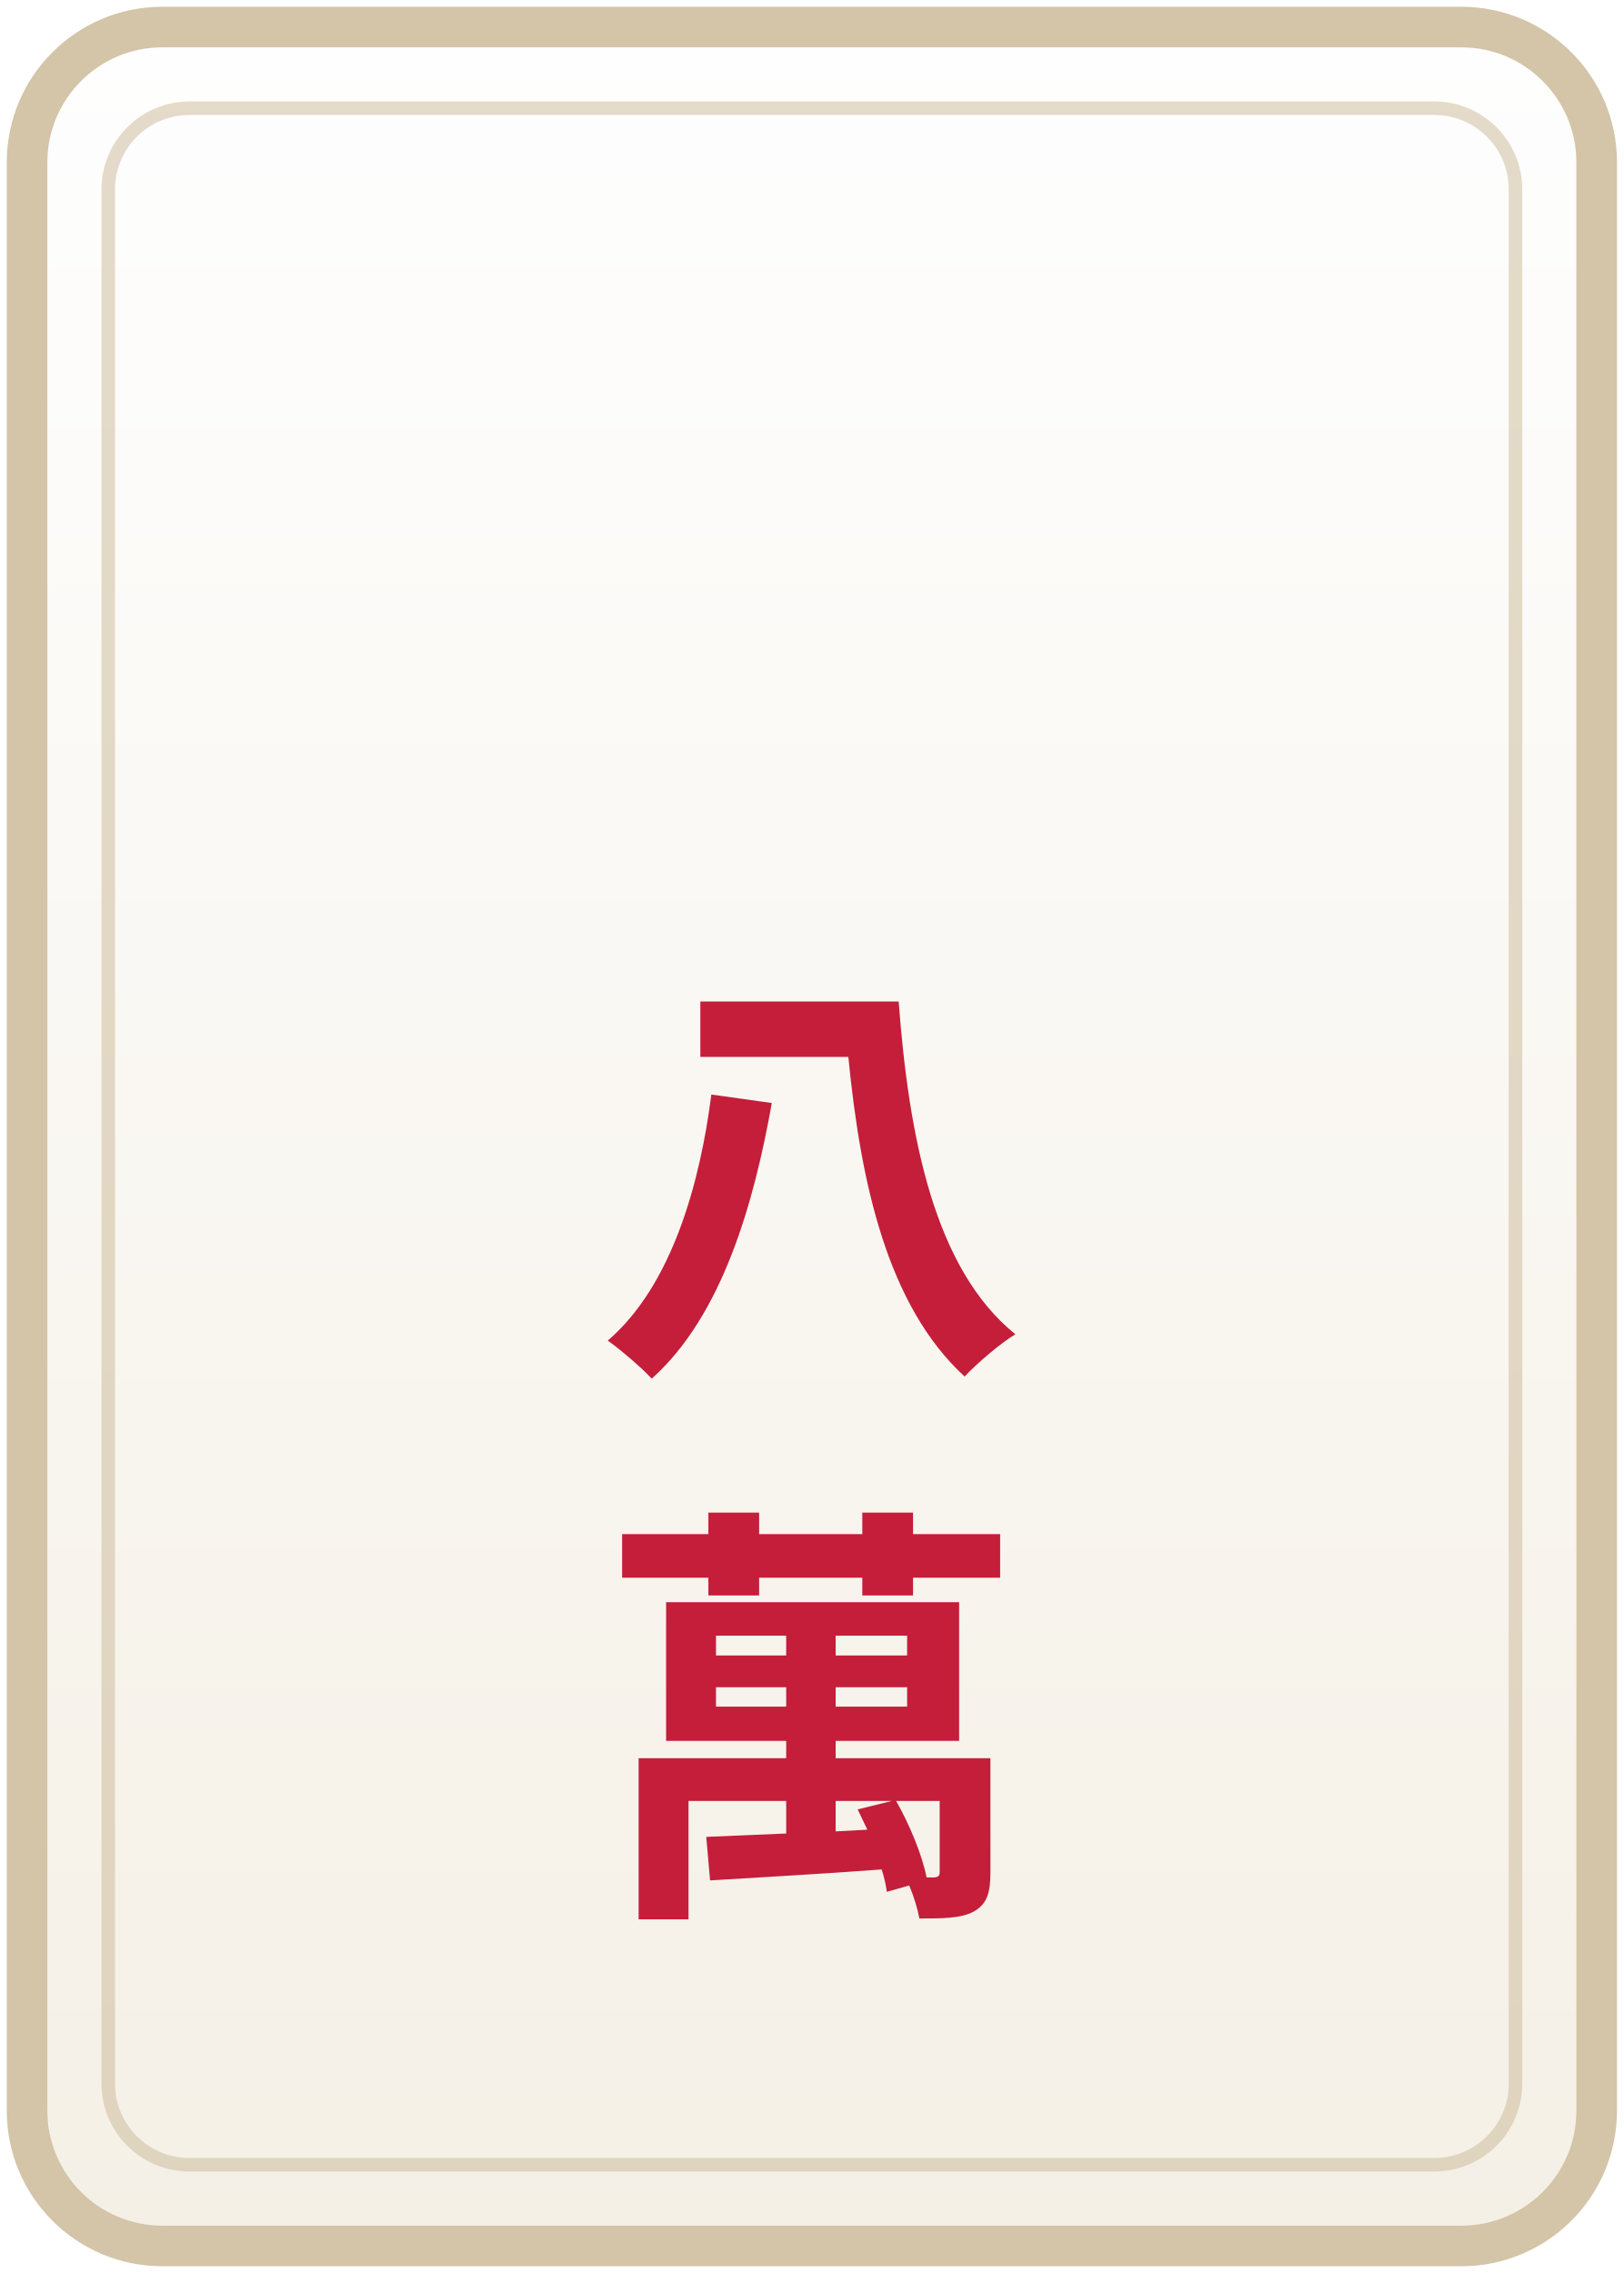
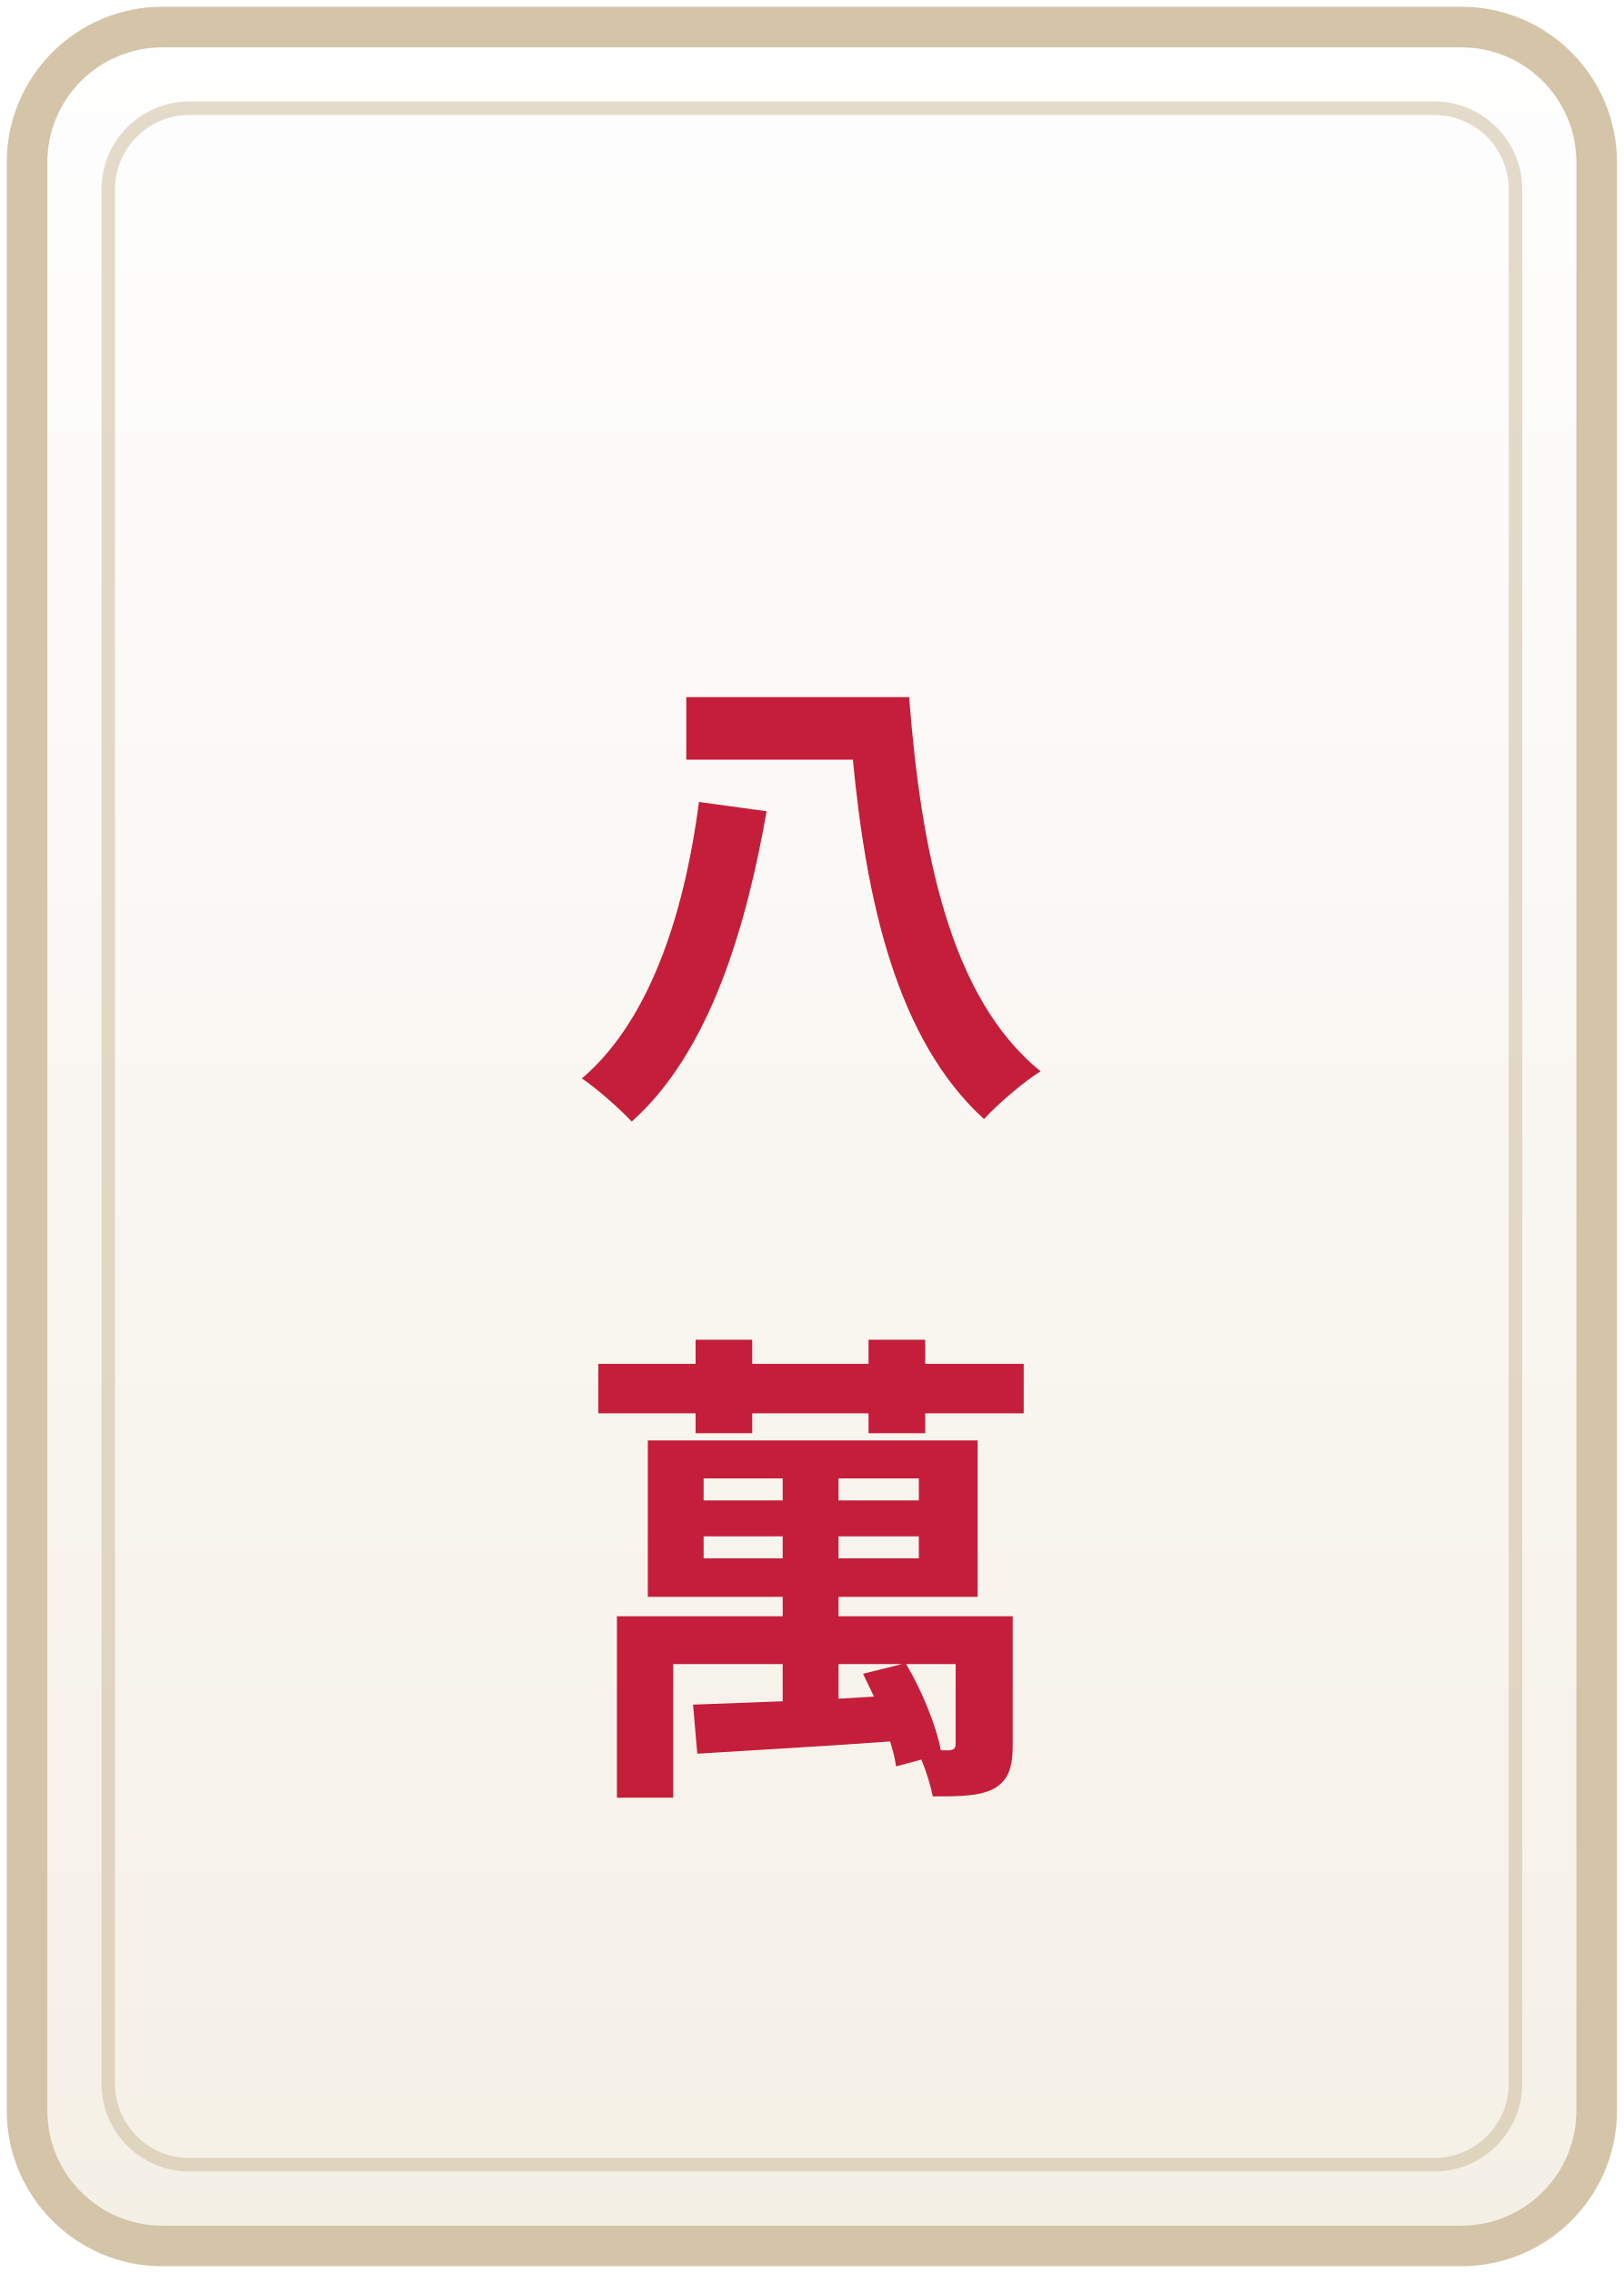
<svg xmlns="http://www.w3.org/2000/svg" width="60" height="84" viewBox="0 0 60 84">
  <defs>
    <linearGradient id="tileBg" x1="0%" y1="0%" x2="0%" y2="100%">
      <stop offset="0%" style="stop-color:#fefefe;stop-opacity:1" />
      <stop offset="100%" style="stop-color:#f5f0e6;stop-opacity:1" />
    </linearGradient>
  </defs>
  <rect x="1" y="1" width="58" height="82" rx="5" fill="url(#tileBg)" stroke="#d4c4a8" stroke-width="1.5" />
  <rect x="4" y="4" width="52" height="76" rx="3" fill="none" stroke="#c9b896" stroke-width="0.5" opacity="0.5" />
  <g transform="translate(30, 42)">
-     <text x="0" y="5" font-size="16" font-weight="bold" fill="#c41e3a" text-anchor="middle" writing-mode="tb" font-family="Arial, sans-serif">八</text>
-     <text x="0" y="25" font-size="16" font-weight="bold" fill="#c41e3a" text-anchor="middle" writing-mode="tb" font-family="Arial, sans-serif">萬</text>
+     <text x="0" y="-5" font-size="18" font-weight="bold" fill="#c41e3a" text-anchor="middle" writing-mode="tb" font-family="Microsoft JhengHei, Arial, sans-serif">八</text>
+     <text x="0" y="20" font-size="18" font-weight="bold" fill="#c41e3a" text-anchor="middle" writing-mode="tb" font-family="Microsoft JhengHei, Arial, sans-serif">萬</text>
  </g>
</svg>
